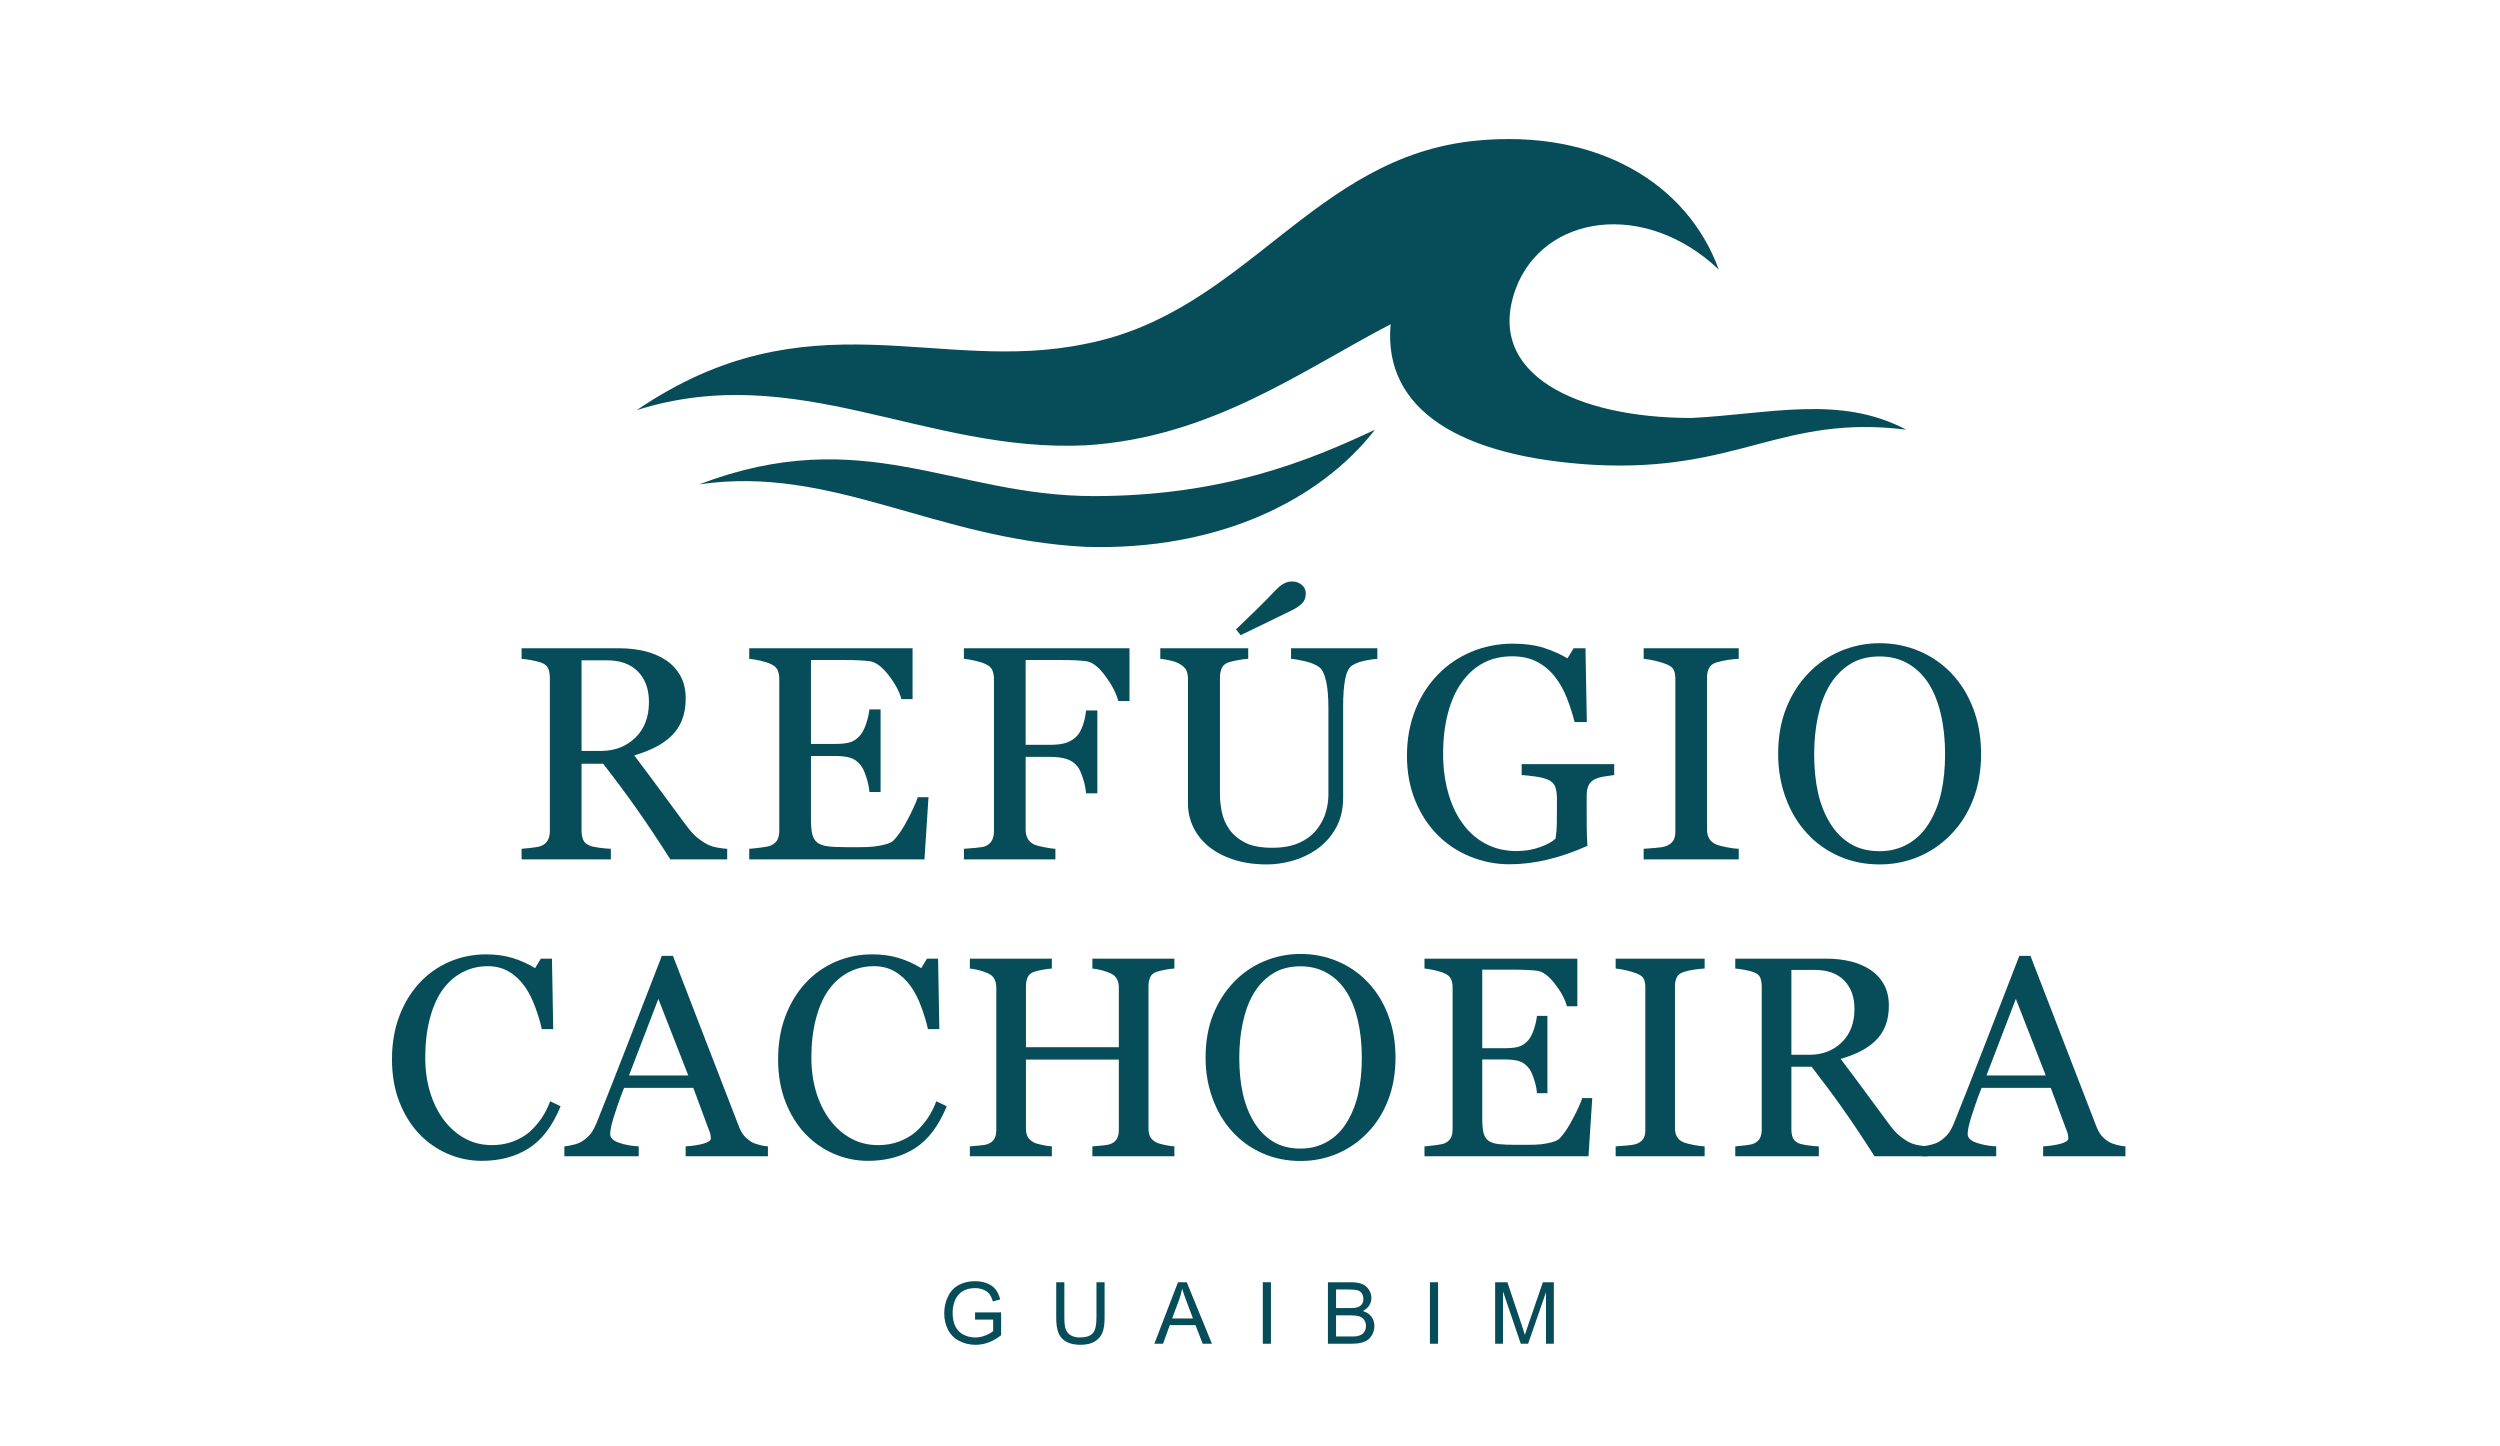
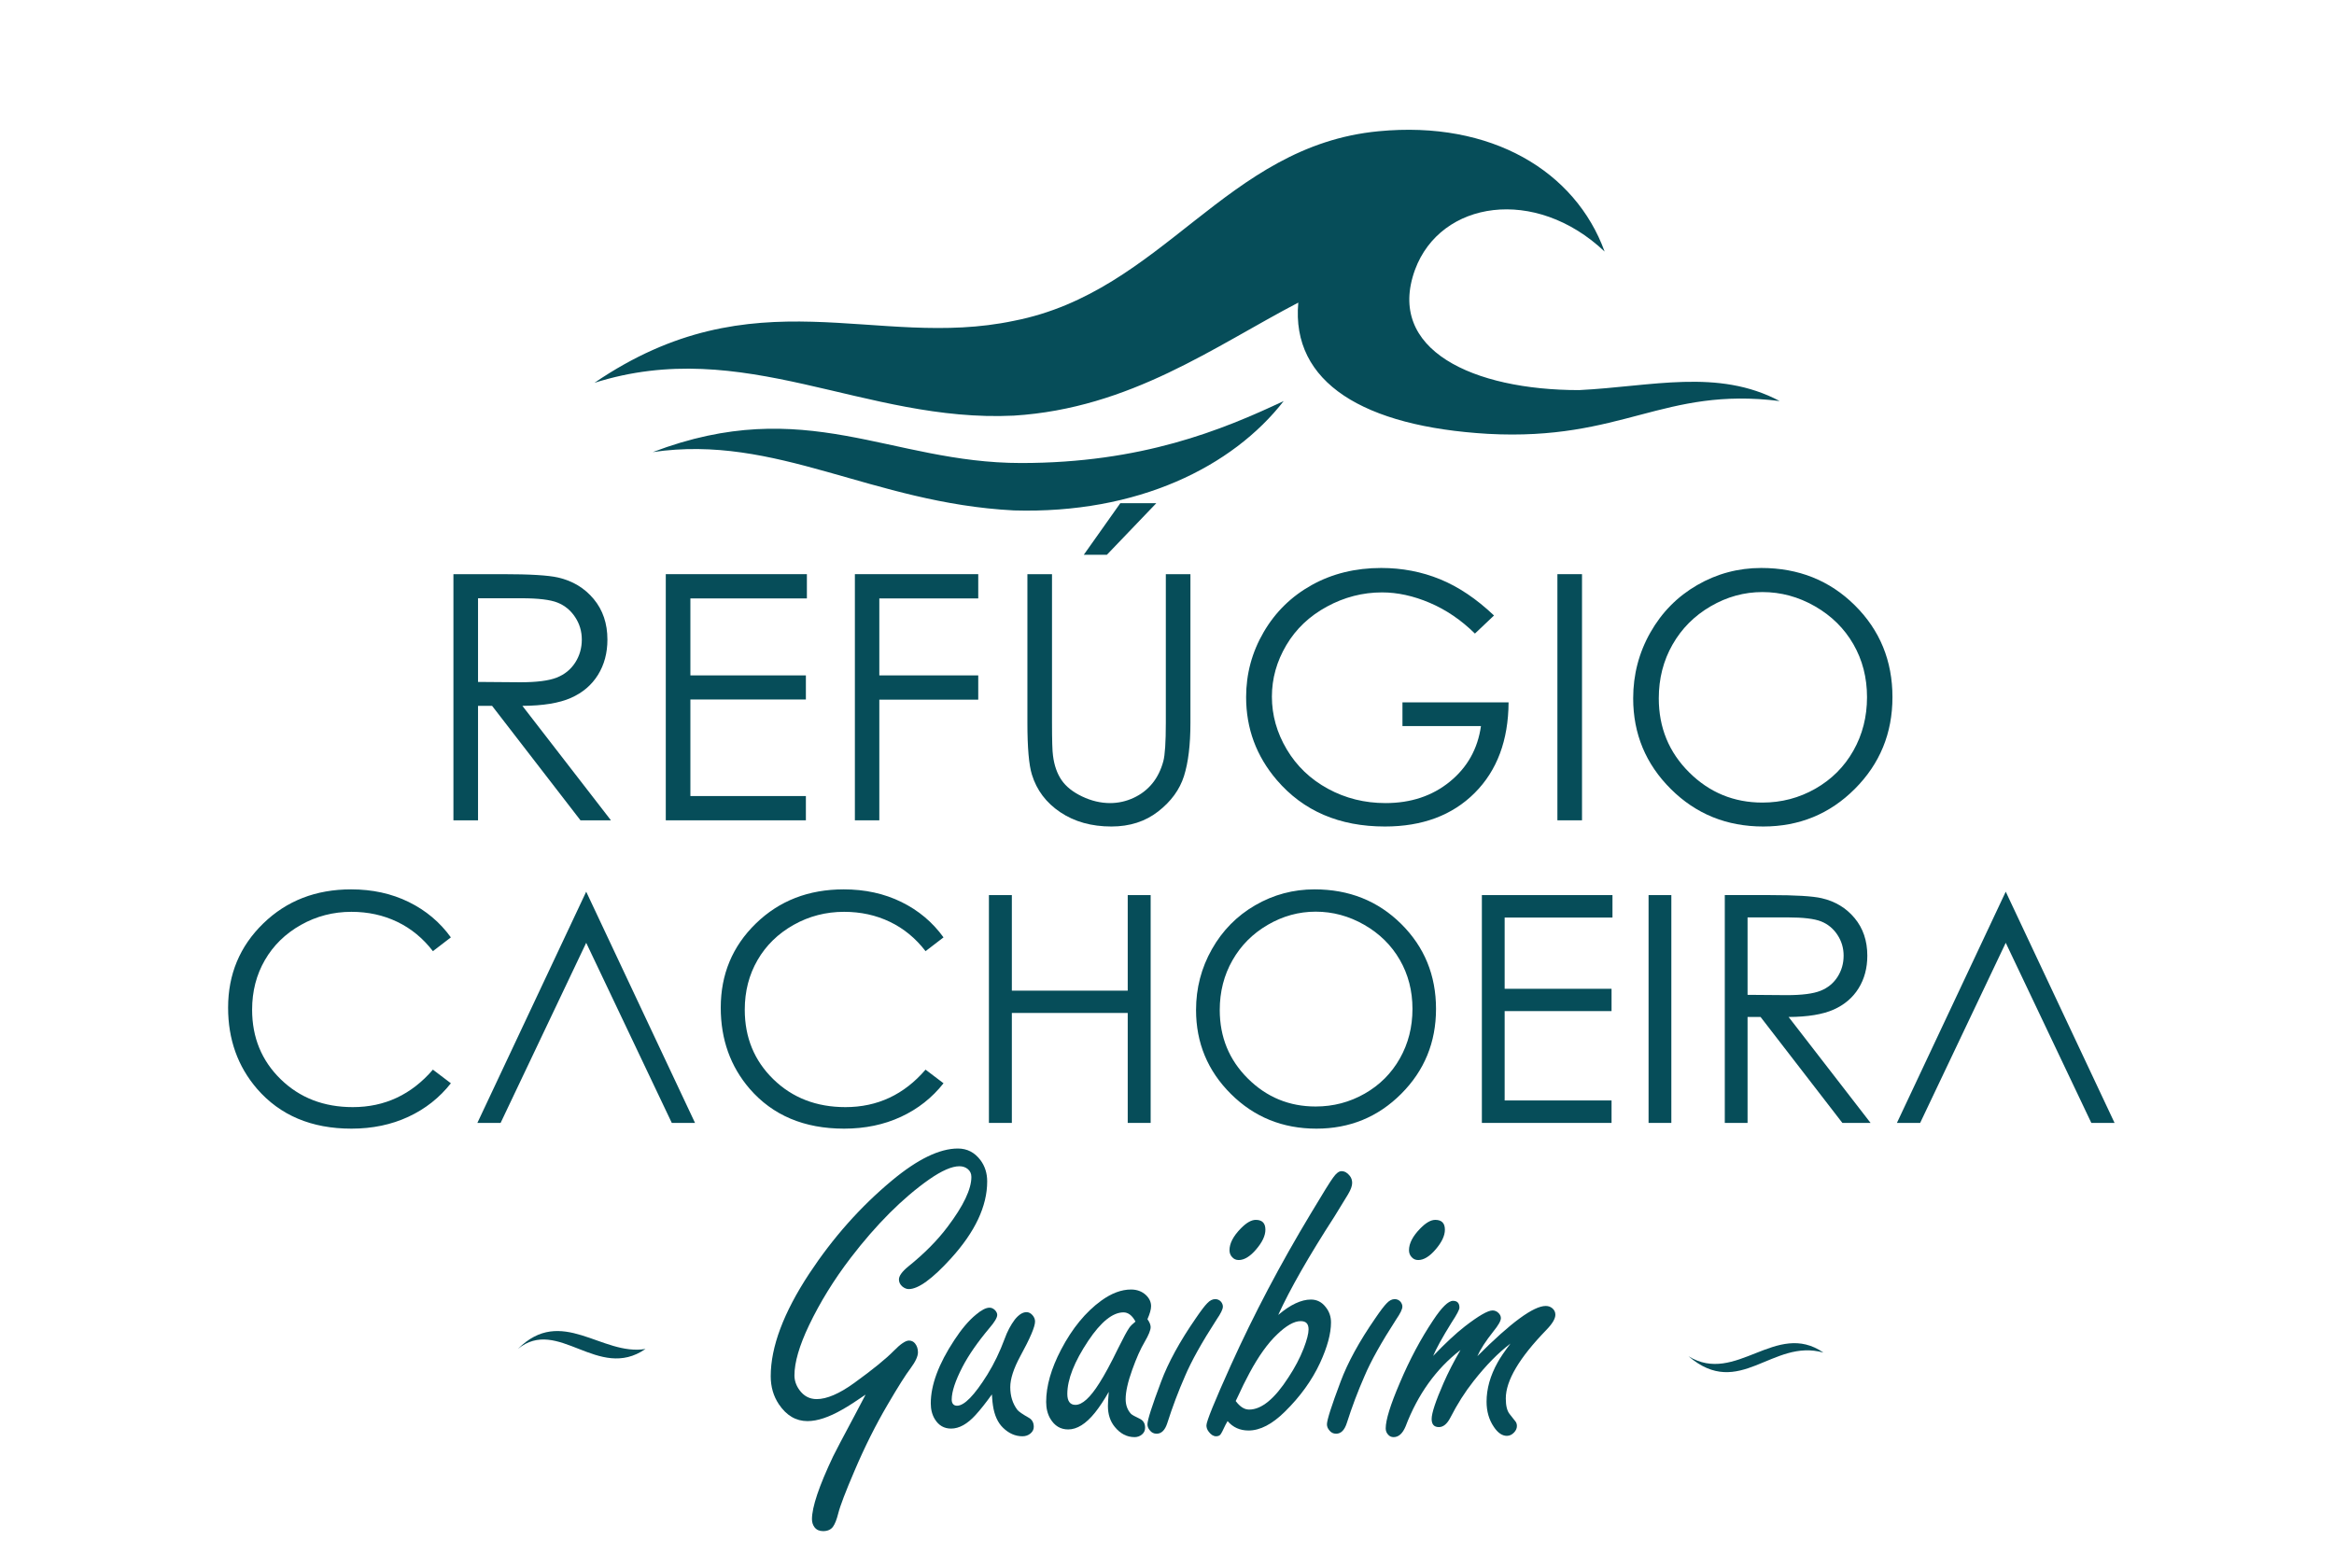
- <svg xmlns="http://www.w3.org/2000/svg" viewBox="0 0 640 370" role="img" aria-labelledby="title">
+ <svg xmlns="http://www.w3.org/2000/svg" viewBox="0 0 640 430" role="img" aria-labelledby="title">
  <g fill="#064d59">
    <path d="M163 105 C207 75 240 96 278 88 C319 80 336 40 378 36 C409 33 432 47 440 69 C421 51 395 55 388 74 C380 96 404 107 433 107 C453 106 471 101 488 110 C456 106 445 121 408 119 C374 117 354 105 356 83 C333 95 310 112 278 114 C237 116 204 92 163 105Z" />
    <path d="M179 124 C221 108 244 127 280 127 C313 127 335 118 352 110 C338 128 312 141 278 140 C239 138 213 119 179 124Z" />
-     <path d="M1480 0H1098Q971 199 868.5 344.0Q766 489 646 643H501V193Q501 158 512.0 131.5Q523 105 559 91Q577 84 622.0 78.0Q667 72 698 71V0H98V71Q122 73 167.5 78.0Q213 83 231 91Q261 104 274.5 129.0Q288 154 288 193V1219Q288 1254 278.0 1281.0Q268 1308 231 1322Q206 1331 166.0 1338.5Q126 1346 98 1348V1419H753Q843 1419 922.0 1400.5Q1001 1382 1065 1341Q1127 1301 1164.0 1236.5Q1201 1172 1201 1081Q1201 999 1176.0 936.0Q1151 873 1102 827Q1057 784 994.0 752.5Q931 721 855 699Q960 560 1029.5 465.0Q1099 370 1200 234Q1244 174 1279.5 145.5Q1315 117 1350 99Q1376 86 1415.0 79.0Q1454 72 1480 71ZM954 1058Q954 1187 880.0 1262.5Q806 1338 671 1338H501V729H632Q770 729 862.0 817.5Q954 906 954 1058Z" transform="translate(129.7959 220) scale(0.038086 -0.038086)" />
-     <path d="M1291 418 1264 0H86V71Q116 73 166.0 79.5Q216 86 231 93Q263 108 275.5 132.0Q288 156 288 193V1213Q288 1246 277.0 1271.5Q266 1297 231 1313Q204 1326 158.5 1336.0Q113 1346 86 1348V1419H1184V1077H1109Q1089 1153 1022.5 1238.5Q956 1324 896 1332Q865 1336 822.0 1338.0Q779 1340 724 1340H501V776H661Q738 776 773.5 790.5Q809 805 836 839Q858 868 873.5 916.5Q889 965 894 1008H969V453H894Q890 501 872.5 554.5Q855 608 836 632Q805 671 765.5 683.0Q726 695 661 695H501V269Q501 205 510.0 168.0Q519 131 545 112Q571 93 616.0 87.5Q661 82 744 82Q777 82 831.0 82.0Q885 82 922 86Q960 90 1000.5 100.5Q1041 111 1058 129Q1104 177 1154.5 274.5Q1205 372 1219 418Z" transform="translate(188.5254 220) scale(0.038086 -0.038086)" />
-     <path d="M1199 1064H1124Q1103 1143 1036.5 1233.0Q970 1323 909 1332Q878 1336 835.5 1338.0Q793 1340 739 1340H501V770H664Q738 770 779.0 785.5Q820 801 849 833Q869 855 885.5 901.5Q902 948 907 1001H983V444H907Q904 488 886.5 544.0Q869 600 849 625Q819 662 773.5 675.5Q728 689 664 689H501V200Q501 167 514.0 141.0Q527 115 560 99Q575 92 625.0 82.0Q675 72 701 71V0H86V71Q116 73 166.0 77.5Q216 82 231 89Q261 102 274.5 127.5Q288 153 288 189V1213Q288 1246 277.0 1271.5Q266 1297 231 1313Q204 1326 158.5 1336.0Q113 1346 86 1348V1419H1199Z" transform="translate(243.4844 220) scale(0.038086 -0.038086)" />
-     <path d="M1533 1348Q1505 1347 1451.0 1336.0Q1397 1325 1363 1303Q1329 1280 1316.0 1208.0Q1303 1136 1303 1032V415Q1303 297 1254.0 210.0Q1205 123 1125 67Q1046 13 958.5 -10.5Q871 -34 791 -34Q663 -34 563.0 -0.5Q463 33 395 90Q328 147 294.0 220.5Q260 294 260 374V1213Q260 1248 248.5 1271.5Q237 1295 202 1315Q177 1329 138.0 1337.5Q99 1346 74 1348V1419H665V1348Q637 1347 594.5 1339.0Q552 1331 532 1324Q498 1312 486.5 1284.0Q475 1256 475 1223V439Q475 382 487.5 319.5Q500 257 537 203Q576 148 643.0 113.0Q710 78 827 78Q937 78 1011.5 113.0Q1086 148 1129 205Q1170 259 1187.0 318.0Q1204 377 1204 437V1019Q1204 1130 1188.0 1200.5Q1172 1271 1141 1293Q1106 1318 1045.5 1332.0Q985 1346 953 1348V1419H1533ZM960 1675Q916 1653 823.5 1608.5Q731 1564 614 1507L583 1546Q674 1633 731.5 1689.5Q789 1746 845 1805Q877 1839 903.5 1853.5Q930 1868 960 1868Q998 1868 1025.0 1845.0Q1052 1822 1052 1788Q1052 1745 1026.0 1720.0Q1000 1695 960 1675Z" transform="translate(294.2158 220) scale(0.038086 -0.038086)" />
-     <path d="M1471 567Q1447 564 1406.5 557.5Q1366 551 1341 539Q1311 524 1298.5 496.5Q1286 469 1286 432V322Q1286 202 1287.5 160.0Q1289 118 1291 91Q1158 31 1026.0 -1.0Q894 -33 767 -33Q631 -33 505.0 18.0Q379 69 285 163Q190 258 134.0 394.0Q78 530 78 698Q78 860 131.5 998.5Q185 1137 283 1239Q378 1339 509.5 1394.5Q641 1450 791 1450Q911 1450 1000.0 1421.0Q1089 1392 1157 1351L1198 1419H1278L1287 923H1205Q1184 1005 1153.0 1084.5Q1122 1164 1073 1227Q1024 1290 953.5 1327.5Q883 1365 785 1365Q678 1365 594.0 1321.5Q510 1278 448 1192Q387 1109 354.0 985.0Q321 861 321 708Q321 573 353.5 453.5Q386 334 448 247Q510 158 603.0 107.0Q696 56 814 56Q902 56 974.5 83.0Q1047 110 1077 140Q1085 192 1085.5 245.0Q1086 298 1086 335V413Q1086 455 1074.5 487.5Q1063 520 1027 535Q994 550 937.5 557.5Q881 565 849 567V640H1471Z" transform="translate(357.2109 220) scale(0.038086 -0.038086)" />
-     <path d="M718 0H79V71Q106 73 157.0 77.0Q208 81 229 89Q262 102 277.0 124.5Q292 147 292 187V1215Q292 1250 281.0 1273.5Q270 1297 229 1313Q199 1325 153.5 1335.5Q108 1346 79 1348V1419H718V1348Q687 1347 644.0 1340.5Q601 1334 569 1324Q531 1312 518.0 1285.0Q505 1258 505 1225V198Q505 165 519.5 139.5Q534 114 569 99Q590 91 637.5 81.5Q685 72 718 71Z" transform="translate(417.7686 220) scale(0.038086 -0.038086)" />
-     <path d="M1244 1251Q1338 1153 1391.0 1014.5Q1444 876 1444 708Q1444 539 1390.0 401.0Q1336 263 1240 166Q1147 70 1024.0 18.0Q901 -34 762 -34Q614 -34 488.5 21.5Q363 77 273 176Q183 273 131.5 411.5Q80 550 80 708Q80 881 134.0 1016.5Q188 1152 283 1251Q377 1349 501.5 1401.0Q626 1453 762 1453Q903 1453 1028.0 1400.0Q1153 1347 1244 1251ZM1095 245Q1151 336 1176.5 451.0Q1202 566 1202 708Q1202 854 1173.5 976.0Q1145 1098 1090 1184Q1035 1269 952.0 1316.5Q869 1364 762 1364Q642 1364 558.0 1309.0Q474 1254 421 1162Q371 1074 346.5 956.0Q322 838 322 708Q322 564 348.0 448.0Q374 332 430 242Q484 154 566.0 104.5Q648 55 762 55Q869 55 955.0 105.0Q1041 155 1095 245Z" transform="translate(452.1611 220) scale(0.038086 -0.038086)" />
-     <path d="M723 -33Q596 -33 479.5 17.0Q363 67 273 161Q184 255 131.0 390.5Q78 526 78 696Q78 866 130.0 1004.5Q182 1143 274 1243Q365 1342 489.0 1396.0Q613 1450 754 1450Q859 1450 944.0 1424.0Q1029 1398 1106 1351L1147 1419H1227L1236 913H1154Q1138 987 1106.0 1073.5Q1074 1160 1031 1220Q983 1288 917.0 1326.5Q851 1365 766 1365Q669 1365 585.5 1322.0Q502 1279 441 1195Q383 1114 350.0 989.0Q317 864 317 710Q317 574 351.5 460.5Q386 347 450 261Q514 176 601.5 128.0Q689 80 797 80Q878 80 946.0 105.5Q1014 131 1064 173Q1114 217 1152.0 273.0Q1190 329 1214 395L1289 359Q1203 148 1061.0 57.5Q919 -33 723 -33Z" transform="translate(97.5664 296) scale(0.035645 -0.035645)" />
-     <path d="M1421 0H830V71Q908 76 959.5 91.0Q1011 106 1011 128Q1011 137 1009.0 150.0Q1007 163 1003 173L885 491H388Q360 421 342.5 369.0Q325 317 311 273Q298 230 293.0 203.0Q288 176 288 159Q288 119 351.0 97.0Q414 75 493 71V0H-41V71Q-15 73 24.0 82.5Q63 92 88 108Q128 135 150.0 164.5Q172 194 193 246Q300 513 429.0 846.0Q558 1179 659 1439H739L1212 215Q1227 176 1246.0 152.0Q1265 128 1299 105Q1322 91 1359.0 81.5Q1396 72 1421 71ZM849 580 634 1130 423 580Z" transform="translate(145.939 296) scale(0.035645 -0.035645)" />
-     <path d="M723 -33Q596 -33 479.5 17.0Q363 67 273 161Q184 255 131.0 390.5Q78 526 78 696Q78 866 130.0 1004.5Q182 1143 274 1243Q365 1342 489.0 1396.0Q613 1450 754 1450Q859 1450 944.0 1424.0Q1029 1398 1106 1351L1147 1419H1227L1236 913H1154Q1138 987 1106.0 1073.5Q1074 1160 1031 1220Q983 1288 917.0 1326.5Q851 1365 766 1365Q669 1365 585.5 1322.0Q502 1279 441 1195Q383 1114 350.0 989.0Q317 864 317 710Q317 574 351.5 460.5Q386 347 450 261Q514 176 601.5 128.0Q689 80 797 80Q878 80 946.0 105.5Q1014 131 1064 173Q1114 217 1152.0 273.0Q1190 329 1214 395L1289 359Q1203 148 1061.0 57.5Q919 -33 723 -33Z" transform="translate(196.4146 296) scale(0.035645 -0.035645)" />
-     <path d="M1567 0H978V71Q1002 73 1047.5 77.0Q1093 81 1110 89Q1140 101 1154.0 125.5Q1168 150 1168 189V694H501V200Q501 165 512.5 141.0Q524 117 558 99Q575 90 618.5 81.0Q662 72 687 71V0H98V71Q122 73 167.5 77.0Q213 81 230 89Q260 101 274.0 125.5Q288 150 288 189V1213Q288 1245 275.0 1271.5Q262 1298 230 1313Q203 1326 164.5 1336.0Q126 1346 98 1348V1419H687V1348Q659 1347 618.5 1339.0Q578 1331 558 1324Q524 1312 512.5 1284.0Q501 1256 501 1223V783H1168V1213Q1168 1245 1155.0 1271.5Q1142 1298 1110 1313Q1083 1326 1044.5 1336.0Q1006 1346 978 1348V1419H1567V1348Q1539 1347 1498.5 1339.0Q1458 1331 1438 1324Q1404 1312 1392.5 1284.0Q1381 1256 1381 1223V200Q1381 165 1392.5 141.0Q1404 117 1438 99Q1455 90 1498.5 81.0Q1542 72 1567 71Z" transform="translate(244.7871 296) scale(0.035645 -0.035645)" />
-     <path d="M1244 1251Q1338 1153 1391.0 1014.5Q1444 876 1444 708Q1444 539 1390.0 401.0Q1336 263 1240 166Q1147 70 1024.0 18.0Q901 -34 762 -34Q614 -34 488.5 21.5Q363 77 273 176Q183 273 131.5 411.5Q80 550 80 708Q80 881 134.0 1016.5Q188 1152 283 1251Q377 1349 501.5 1401.0Q626 1453 762 1453Q903 1453 1028.0 1400.0Q1153 1347 1244 1251ZM1095 245Q1151 336 1176.5 451.0Q1202 566 1202 708Q1202 854 1173.5 976.0Q1145 1098 1090 1184Q1035 1269 952.0 1316.5Q869 1364 762 1364Q642 1364 558.0 1309.0Q474 1254 421 1162Q371 1074 346.5 956.0Q322 838 322 708Q322 564 348.0 448.0Q374 332 430 242Q484 154 566.0 104.5Q648 55 762 55Q869 55 955.0 105.0Q1041 155 1095 245Z" transform="translate(305.7778 296) scale(0.035645 -0.035645)" />
-     <path d="M1291 418 1264 0H86V71Q116 73 166.0 79.5Q216 86 231 93Q263 108 275.5 132.0Q288 156 288 193V1213Q288 1246 277.0 1271.5Q266 1297 231 1313Q204 1326 158.5 1336.0Q113 1346 86 1348V1419H1184V1077H1109Q1089 1153 1022.5 1238.5Q956 1324 896 1332Q865 1336 822.0 1338.0Q779 1340 724 1340H501V776H661Q738 776 773.5 790.5Q809 805 836 839Q858 868 873.5 916.5Q889 965 894 1008H969V453H894Q890 501 872.5 554.5Q855 608 836 632Q805 671 765.5 683.0Q726 695 661 695H501V269Q501 205 510.0 168.0Q519 131 545 112Q571 93 616.0 87.5Q661 82 744 82Q777 82 831.0 82.0Q885 82 922 86Q960 90 1000.5 100.5Q1041 111 1058 129Q1104 177 1154.5 274.5Q1205 372 1219 418Z" transform="translate(361.6001 296) scale(0.035645 -0.035645)" />
-     <path d="M718 0H79V71Q106 73 157.0 77.0Q208 81 229 89Q262 102 277.0 124.5Q292 147 292 187V1215Q292 1250 281.0 1273.5Q270 1297 229 1313Q199 1325 153.5 1335.5Q108 1346 79 1348V1419H718V1348Q687 1347 644.0 1340.5Q601 1334 569 1324Q531 1312 518.0 1285.0Q505 1258 505 1225V198Q505 165 519.5 139.5Q534 114 569 99Q590 91 637.5 81.5Q685 72 718 71Z" transform="translate(410.7925 296) scale(0.035645 -0.035645)" />
-     <path d="M1480 0H1098Q971 199 868.5 344.0Q766 489 646 643H501V193Q501 158 512.0 131.5Q523 105 559 91Q577 84 622.0 78.0Q667 72 698 71V0H98V71Q122 73 167.5 78.0Q213 83 231 91Q261 104 274.5 129.0Q288 154 288 193V1219Q288 1254 278.0 1281.0Q268 1308 231 1322Q206 1331 166.0 1338.5Q126 1346 98 1348V1419H753Q843 1419 922.0 1400.5Q1001 1382 1065 1341Q1127 1301 1164.0 1236.5Q1201 1172 1201 1081Q1201 999 1176.0 936.0Q1151 873 1102 827Q1057 784 994.0 752.5Q931 721 855 699Q960 560 1029.5 465.0Q1099 370 1200 234Q1244 174 1279.5 145.5Q1315 117 1350 99Q1376 86 1415.0 79.0Q1454 72 1480 71ZM954 1058Q954 1187 880.0 1262.5Q806 1338 671 1338H501V729H632Q770 729 862.0 817.5Q954 906 954 1058Z" transform="translate(440.7368 296) scale(0.035645 -0.035645)" />
-     <path d="M1421 0H830V71Q908 76 959.5 91.0Q1011 106 1011 128Q1011 137 1009.0 150.0Q1007 163 1003 173L885 491H388Q360 421 342.5 369.0Q325 317 311 273Q298 230 293.0 203.0Q288 176 288 159Q288 119 351.0 97.0Q414 75 493 71V0H-41V71Q-15 73 24.0 82.5Q63 92 88 108Q128 135 150.0 164.5Q172 194 193 246Q300 513 429.0 846.0Q558 1179 659 1439H739L1212 215Q1227 176 1246.0 152.0Q1265 128 1299 105Q1322 91 1359.0 81.5Q1396 72 1421 71ZM849 580 634 1130 423 580Z" transform="translate(493.458 296) scale(0.035645 -0.035645)" />
-     <path d="M844 575V747L1465 748V204Q1322 90 1170.0 32.5Q1018 -25 858 -25Q642 -25 465.5 67.5Q289 160 199.0 335.0Q109 510 109 726Q109 940 198.5 1125.5Q288 1311 456.0 1401.0Q624 1491 843 1491Q1002 1491 1130.5 1439.5Q1259 1388 1332.0 1296.0Q1405 1204 1443 1056L1268 1008Q1235 1120 1186.0 1184.0Q1137 1248 1046.0 1286.5Q955 1325 844 1325Q711 1325 614.0 1284.5Q517 1244 457.5 1178.0Q398 1112 365 1033Q309 897 309 738Q309 542 376.5 410.0Q444 278 573.0 214.0Q702 150 847 150Q973 150 1093.0 198.5Q1213 247 1275 302V575Z" transform="translate(240.5508 344) scale(0.010742 -0.010742)" />
-     <path d="M1120 1466H1314V619Q1314 398 1264.0 268.0Q1214 138 1083.5 56.5Q953 -25 741 -25Q535 -25 404.0 46.0Q273 117 217.0 251.5Q161 386 161 619V1466H355V620Q355 429 390.5 338.5Q426 248 512.5 199.0Q599 150 724 150Q938 150 1029.0 247.0Q1120 344 1120 620Z" transform="translate(268.6631 344) scale(0.010742 -0.010742)" />
-     <path d="M-3 0 560 1466H769L1369 0H1148L977 444H364L203 0ZM420 602H917L764 1008Q694 1193 660 1312Q632 1171 581 1032Z" transform="translate(295.5508 344) scale(0.010742 -0.010742)" />
-     <path d="M191 0V1466H385V0Z" transform="translate(321.2246 344) scale(0.010742 -0.010742)" />
-     <path d="M150 0V1466H700Q868 1466 969.5 1421.5Q1071 1377 1128.5 1284.5Q1186 1192 1186 1091Q1186 997 1135.0 914.0Q1084 831 981 780Q1114 741 1185.5 647.0Q1257 553 1257 425Q1257 322 1213.5 233.5Q1170 145 1106.0 97.0Q1042 49 945.5 24.5Q849 0 709 0ZM344 850H661Q790 850 846 867Q920 889 957.5 940.0Q995 991 995 1068Q995 1141 960.0 1196.5Q925 1252 860.0 1272.5Q795 1293 637 1293H344ZM344 173H709Q803 173 841 180Q908 192 953.0 220.0Q998 248 1027.0 301.5Q1056 355 1056 425Q1056 507 1014.0 567.5Q972 628 897.5 652.5Q823 677 683 677H344Z" transform="translate(338.3369 344) scale(0.010742 -0.010742)" />
-     <path d="M191 0V1466H385V0Z" transform="translate(364.0107 344) scale(0.010742 -0.010742)" />
-     <path d="M152 0V1466H444L791 428Q839 283 861 211Q886 291 939 446L1290 1466H1551V0H1364V1227L938 0H763L339 1248V0Z" transform="translate(381.123 344) scale(0.010742 -0.010742)" />
+     <path d="M187 1471H480Q725 1471 812 1451Q943 1421 1025.0 1322.5Q1107 1224 1107 1080Q1107 960 1050.5 869.0Q994 778 889.0 731.5Q784 685 599 684L1128 0H946L418 684H334V0H187ZM334 1327V827L587 825Q734 825 804.5 853.0Q875 881 914.5 942.5Q954 1004 954 1080Q954 1154 914.0 1214.5Q874 1275 809.0 1301.0Q744 1327 593 1327Z" transform="translate(115.75 225) scale(0.045898 -0.045898)" />
+     <path d="M180 1471H1023V1326H327V866H1017V722H327V145H1017V0H180Z" transform="translate(174.3018 225) scale(0.045898 -0.045898)" />
+     <path d="M179 1471H916V1326H325V866H916V721H325V0H179Z" transform="translate(226.1982 225) scale(0.045898 -0.045898)" />
+     <path d="M184 1471H331V583Q331 425 337 386Q348 299 388.0 240.5Q428 182 511.0 142.5Q594 103 678 103Q751 103 818.0 134.0Q885 165 930.0 220.0Q975 275 996 353Q1011 409 1011 583V1471H1158V583Q1158 386 1119.5 264.5Q1081 143 965.5 53.0Q850 -37 686 -37Q508 -37 381.0 48.0Q254 133 211 273Q184 359 184 583ZM739 1895H954L659 1587H521Z" transform="translate(273.2754 225) scale(0.045898 -0.045898)" />
+     <path d="M1598 1224 1484 1116Q1361 1237 1214.5 1299.5Q1068 1362 929 1362Q756 1362 599.5 1277.0Q443 1192 357.0 1046.5Q271 901 271 739Q271 573 360.0 423.5Q449 274 606.0 188.5Q763 103 950 103Q1177 103 1334.0 231.0Q1491 359 1520 563H1051V705H1685Q1683 364 1482.5 163.5Q1282 -37 946 -37Q538 -37 300 241Q117 455 117 736Q117 945 222.0 1125.0Q327 1305 510.0 1406.5Q693 1508 924 1508Q1111 1508 1276.0 1440.5Q1441 1373 1598 1224Z" transform="translate(336.3252 225) scale(0.045898 -0.045898)" />
+     <path d="M158 1471H305V0H158Z" transform="translate(419.7998 225) scale(0.045898 -0.045898)" />
+     <path d="M880 1508Q1214 1508 1439.0 1285.0Q1664 1062 1664 736Q1664 413 1439.5 188.0Q1215 -37 892 -37Q565 -37 340.0 187.0Q115 411 115 729Q115 941 217.5 1122.0Q320 1303 497.0 1405.5Q674 1508 880 1508ZM887 1364Q724 1364 578.0 1279.0Q432 1194 350.0 1050.0Q268 906 268 729Q268 467 449.5 286.5Q631 106 887 106Q1058 106 1203.5 189.0Q1349 272 1430.5 416.0Q1512 560 1512 736Q1512 911 1430.5 1052.5Q1349 1194 1201.0 1279.0Q1053 1364 887 1364Z" transform="translate(442.5508 225) scale(0.045898 -0.045898)" />
+     <path d="M1549 1198 1433 1109Q1337 1234 1202.5 1298.5Q1068 1363 907 1363Q731 1363 581.0 1278.5Q431 1194 348.5 1051.5Q266 909 266 731Q266 462 450.5 282.0Q635 102 916 102Q1225 102 1433 344L1549 256Q1439 116 1274.5 39.5Q1110 -37 907 -37Q521 -37 298 220Q111 437 111 744Q111 1067 337.5 1287.5Q564 1508 905 1508Q1111 1508 1277.0 1426.5Q1443 1345 1549 1198Z" transform="translate(57.8318 308) scale(0.04248 -0.04248)" />
+     <path d="M55 0 L757.5 1493 L1460 0 L1310 0 L757.5 1163 L205 0 Z" transform="translate(128.5618 308) scale(0.04248 -0.04248)" />
+     <path d="M1549 1198 1433 1109Q1337 1234 1202.5 1298.5Q1068 1363 907 1363Q731 1363 581.0 1278.5Q431 1194 348.5 1051.5Q266 909 266 731Q266 462 450.5 282.0Q635 102 916 102Q1225 102 1433 344L1549 256Q1439 116 1274.5 39.5Q1110 -37 907 -37Q521 -37 298 220Q111 437 111 744Q111 1067 337.5 1287.5Q564 1508 905 1508Q1111 1508 1277.0 1426.5Q1443 1345 1549 1198Z" transform="translate(192.9197 308) scale(0.04248 -0.04248)" />
+     <path d="M177 1471H325V854H1073V1471H1221V0H1073V710H325V0H177Z" transform="translate(263.6497 308) scale(0.04248 -0.04248)" />
+     <path d="M880 1508Q1214 1508 1439.0 1285.0Q1664 1062 1664 736Q1664 413 1439.5 188.0Q1215 -37 892 -37Q565 -37 340.0 187.0Q115 411 115 729Q115 941 217.5 1122.0Q320 1303 497.0 1405.5Q674 1508 880 1508ZM887 1364Q724 1364 578.0 1279.0Q432 1194 350.0 1050.0Q268 906 268 729Q268 467 449.5 286.5Q631 106 887 106Q1058 106 1203.5 189.0Q1349 272 1430.5 416.0Q1512 560 1512 736Q1512 911 1430.5 1052.5Q1349 1194 1201.0 1279.0Q1053 1364 887 1364Z" transform="translate(323.0798 308) scale(0.04248 -0.04248)" />
+     <path d="M180 1471H1023V1326H327V866H1017V722H327V145H1017V0H180Z" transform="translate(398.6951 308) scale(0.04248 -0.04248)" />
+     <path d="M158 1471H305V0H158Z" transform="translate(445.3386 308) scale(0.04248 -0.04248)" />
+     <path d="M187 1471H480Q725 1471 812 1451Q943 1421 1025.0 1322.5Q1107 1224 1107 1080Q1107 960 1050.5 869.0Q994 778 889.0 731.5Q784 685 599 684L1128 0H946L418 684H334V0H187ZM334 1327V827L587 825Q734 825 804.5 853.0Q875 881 914.5 942.5Q954 1004 954 1080Q954 1154 914.0 1214.5Q874 1275 809.0 1301.0Q744 1327 593 1327Z" transform="translate(465.0071 308) scale(0.04248 -0.04248)" />
+     <path d="M55 0 L757.5 1493 L1460 0 L1310 0 L757.5 1163 L205 0 Z" transform="translate(517.8103 308) scale(0.04248 -0.04248)" />
+     <path d="M448 230Q380 183 339 160Q245 106 176 106Q95 106 42 185Q4 242 4 316Q4 522 184 796Q351 1049 571 1232Q751 1382 880 1382Q945 1382 986 1327Q1017 1285 1017 1228Q1017 1054 847 867Q717 724 650 724Q635 724 620 736Q604 750 604 769Q604 794 648 830Q761 921 832 1016Q943 1163 943 1249Q943 1272 926 1286Q910 1299 887 1299Q834 1299 745 1237Q559 1106 378 870Q261 717 183 554Q115 411 115 320Q115 284 138 252Q169 209 219 209Q290 209 394 284Q524 378 580 435Q627 483 651 483Q668 483 679 470Q693 453 693 428Q693 400 659 354Q624 308 551 183Q467 40 396 -127Q333 -274 320 -326Q309 -370 295 -389Q280 -409 249 -409Q223 -409 209 -391Q197 -375 197 -353Q197 -268 296 -59Q312 -26 397 133Q414 165 448 230Z" transform="translate(211.1035 396) scale(0.058594 -0.058594)" />
+     <path d="M221 231Q178 171 145 135Q87 71 30 71Q-19 71 -46 115Q-65 146 -65 189Q-65 318 45 485Q96 563 146 604Q185 637 210 637Q224 637 236 625Q246 614 246 603Q246 584 209 541Q126 442 83 359Q33 262 33 207Q33 193 39.5 185.5Q46 178 58 178Q109 178 200 324Q247 400 281 492Q299 542 328 581Q356 616 383 616Q398 616 410 603Q423 589 423 572Q423 536 354 410Q307 323 307 265Q307 203 340 159Q349 147 395 121Q417 108 417 79Q417 61 401.5 48.0Q386 35 364 35Q314 35 273 75Q236 111 226 179Q224 188 221 231Z" transform="translate(259.0332 396) scale(0.058594 -0.058594)" />
+     <path d="M236 243Q203 185 171 145Q108 67 46 67Q-8 67 -38 118Q-57 151 -57 196Q-57 307 13 441Q91 590 201 670Q273 722 340 722Q382 722 410 696Q434 673 434 644Q434 622 417 583Q432 562 432 546Q432 525 404 477Q375 428 346 347Q315 261 315 209Q315 167 340 140Q347 133 381 117Q406 105 406 75Q406 56 392 44Q377 31 357 31Q303 31 264 79Q232 118 232 177Q232 197 236 243ZM361 572Q349 594 335.0 604.5Q321 615 305 615Q229 615 140 482Q42 335 42 233Q42 208 51.5 195.0Q61 182 80 182Q128 182 192 284Q228 340 281 449Q316 520 332 543Q340 555 361 572Z" transform="translate(290.2051 396) scale(0.058594 -0.058594)" />
+     <path d="M204 677Q221 677 232 664Q240 653 240 642Q240 624 211 582Q107 421 63 317Q16 210 -20 97Q-36 47 -70 47Q-90 47 -102 63Q-113 76 -113 91Q-113 121 -49 291Q1 425 113 587Q149 640 167 658Q185 677 204 677ZM394 1048Q439 1048 439 1002Q439 960 395 909Q353 860 314 860Q295 860 283 874Q271 887 271 906Q271 954 324 1008Q363 1048 394 1048Z" transform="translate(321.2598 396) scale(0.058594 -0.058594)" />
+     <path d="M229 603Q314 675 382 675Q424 675 451 640Q476 609 476 568Q476 490 425 379Q368 256 260 150Q171 62 90 62Q60 62 35.5 73.0Q11 84 -8 106Q-16 92 -18 88Q-35 51 -41.5 43.0Q-48 35 -62 35Q-80 35 -96 56Q-107 70 -107 86Q-107 114 8 369Q169 725 381 1077Q467 1221 486 1246Q507 1276 525 1276Q547 1276 564 1254Q575 1240 575 1221Q575 1200 556 1168Q552 1161 493 1065Q312 785 229 603ZM30 200Q45 180 60.5 170.0Q76 160 93 160Q180 160 277 311Q322 379 348 446Q371 506 371 535Q371 555 362.0 564.5Q353 574 334 574Q288 574 223 511Q158 449 95 332Q65 276 43 227Q30 200 30 200Z" transform="translate(337.0801 396) scale(0.058594 -0.058594)" />
+     <path d="M204 677Q221 677 232 664Q240 653 240 642Q240 624 211 582Q107 421 63 317Q16 210 -20 97Q-36 47 -70 47Q-90 47 -102 63Q-113 76 -113 91Q-113 121 -49 291Q1 425 113 587Q149 640 167 658Q185 677 204 677ZM394 1048Q439 1048 439 1002Q439 960 395 909Q353 860 314 860Q295 860 283 874Q271 887 271 906Q271 954 324 1008Q363 1048 394 1048Z" transform="translate(370.4785 396) scale(0.058594 -0.058594)" />
+     <path d="M114 411Q198 499 262 549Q359 624 392 624Q408 624 420 612Q431 601 431 588Q431 569 396 526Q342 458 321 410Q555 645 641 645Q659 645 672 634Q686 622 686 604Q686 576 643 532Q454 337 454 212Q454 161 472 139L498 106Q506 97 506 83Q506 67 493 53Q478 37 459 37Q426 37 398 79Q364 129 364 197Q364 288 416 381Q434 414 476 469Q391 405 303 293Q243 217 195 123Q172 78 141 78Q107 78 107 116Q107 157 163 285Q195 358 242 439Q71 307 -15 81Q-36 31 -71 31Q-87 31 -97 43Q-108 55 -108 72Q-108 131 -42 285Q27 448 114 578Q174 669 207 669Q237 669 237 637Q237 623 200 567Q135 462 114 411Z" transform="translate(386.2988 396) scale(0.058594 -0.058594)" />
+     <path d="M142 370 C153 361 164 379 177 370 C165 372 154 358 142 370Z" />
+     <path d="M463 372 C476 380 487 362 500 371 C486 367 477 384 463 372Z" />
  </g>
</svg>
